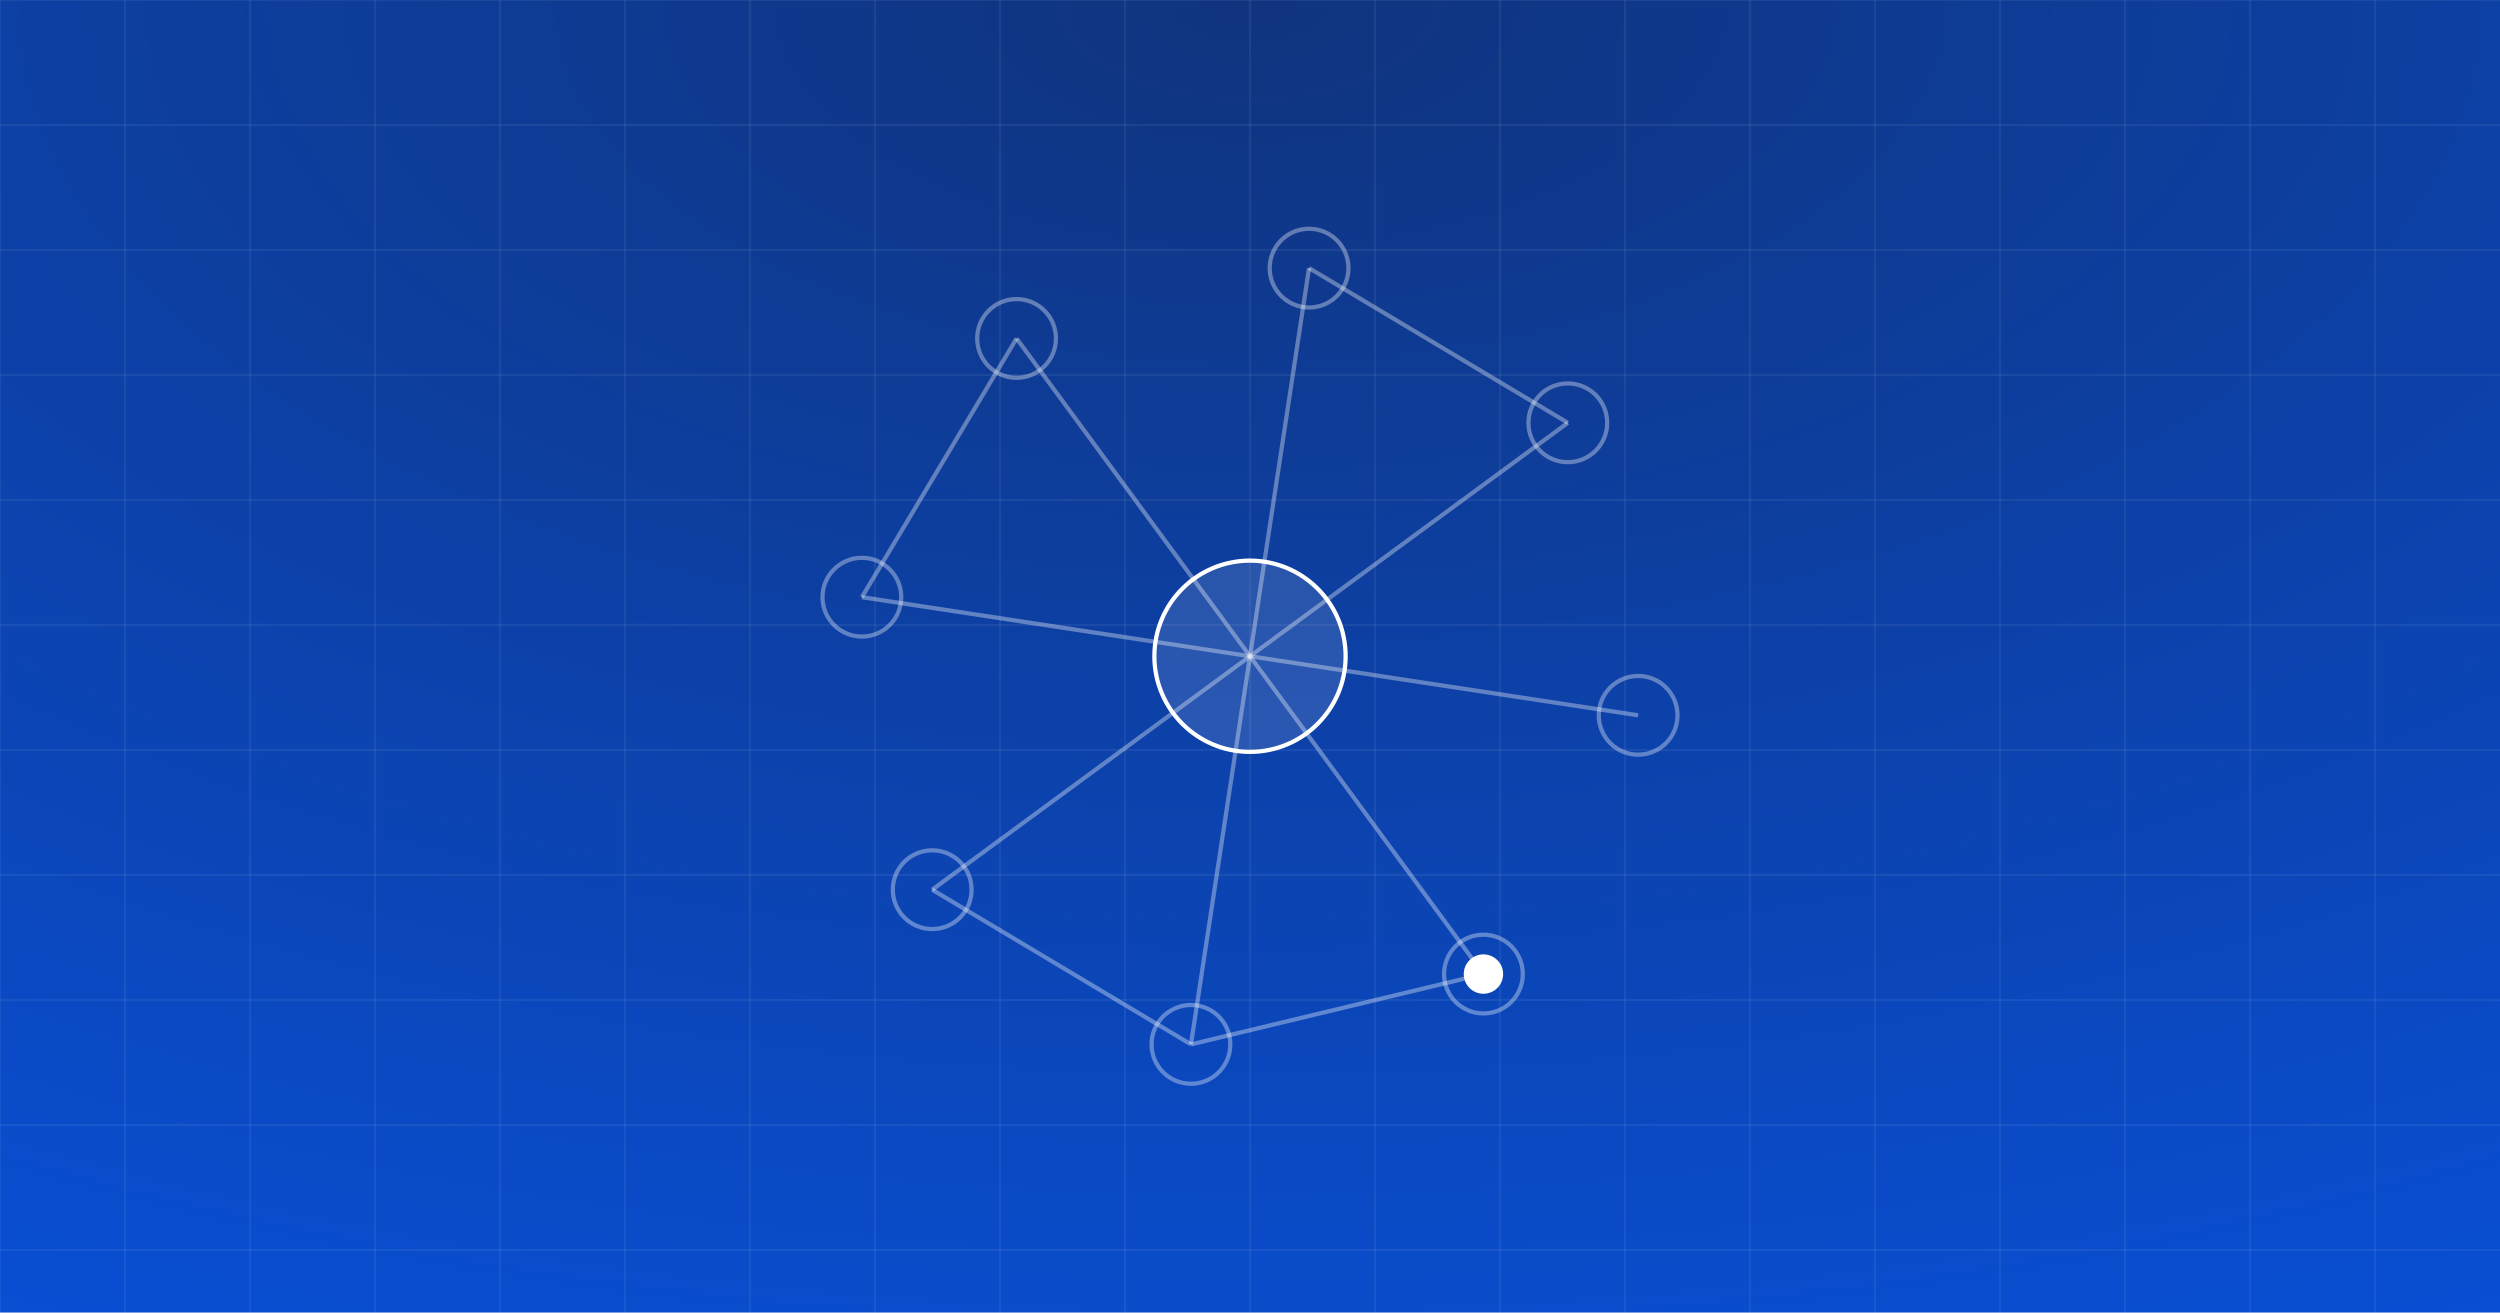
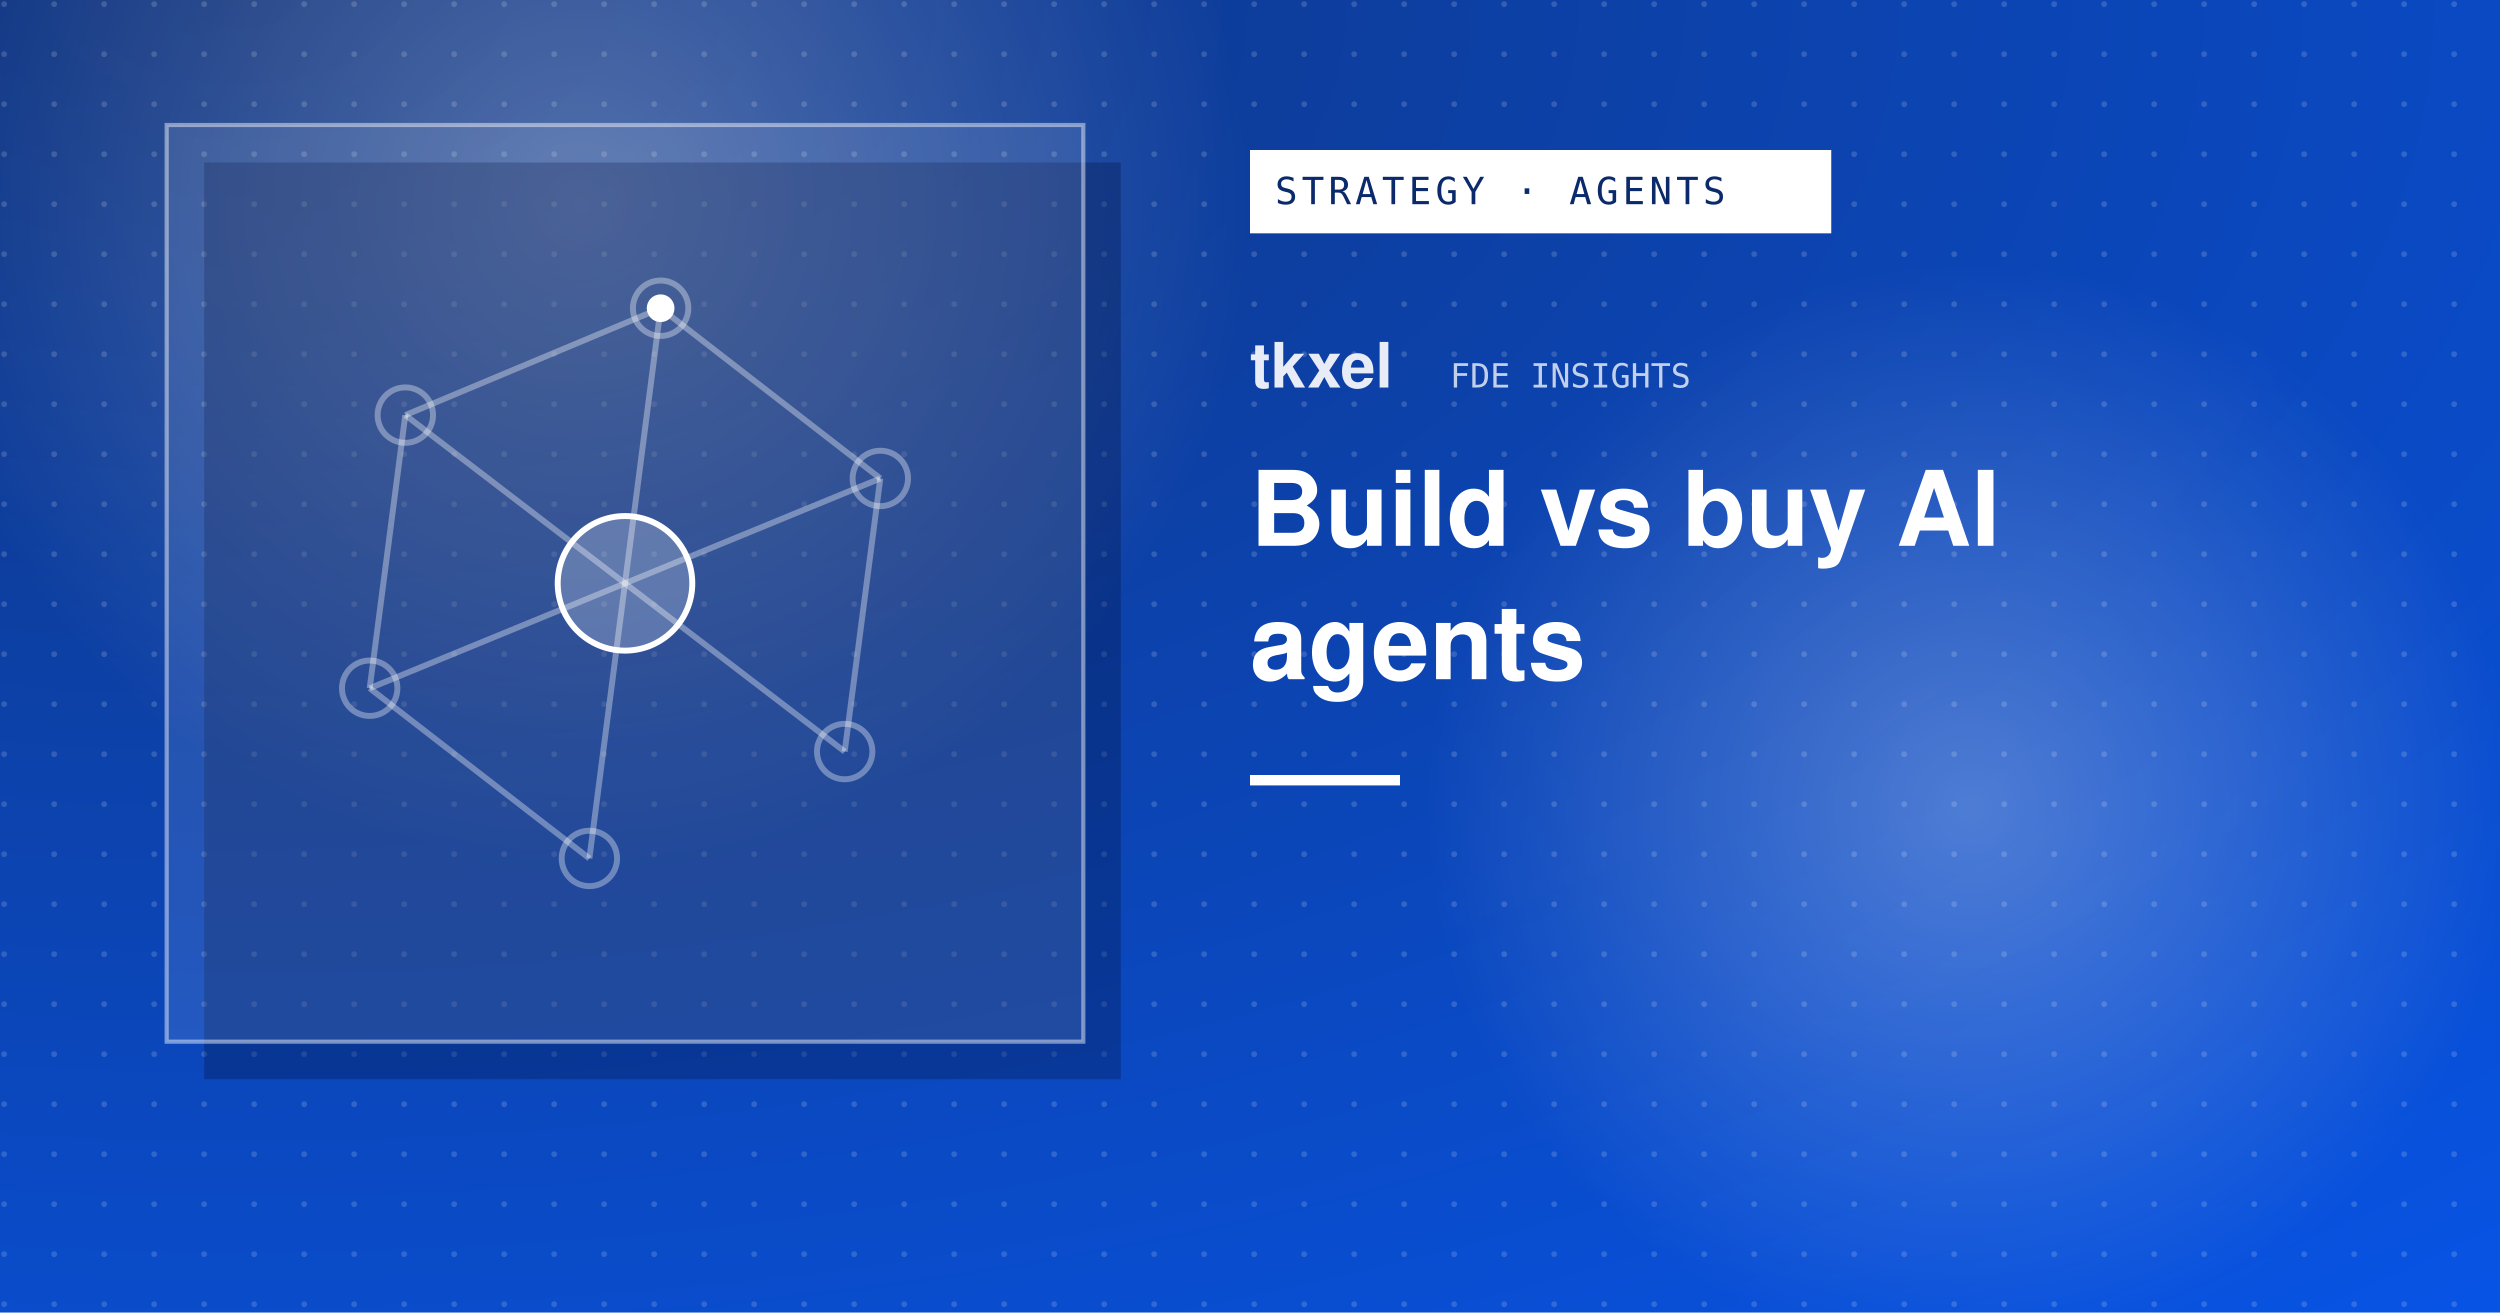
- <svg xmlns="http://www.w3.org/2000/svg" viewBox="0 0 1200 630" role="img" aria-label="Illustration">
+ <svg xmlns="http://www.w3.org/2000/svg" viewBox="0 0 1200 630" role="img" aria-label="STRATEGY · AGENTS illustration">
  <defs>
-     <radialGradient id="g" cx="50%" cy="0%" r="140%">
+     <radialGradient id="bg" cx="10%" cy="0%" r="140%">
      <stop offset="0" stop-color="#10347E" />
      <stop offset="1" stop-color="#0755E9" />
    </radialGradient>
+     <radialGradient id="glow">
+       <stop offset="0" stop-color="#fff" stop-opacity=".28" />
+       <stop offset="1" stop-color="#fff" stop-opacity="0" />
+     </radialGradient>
+     <pattern id="dots" width="24" height="24" patternUnits="userSpaceOnUse">
+       <circle cx="2" cy="2" r="1.4" fill="rgba(255,255,255,.16)" />
+     </pattern>
+     <style>.m * { stroke-width: 3px; } .m [fill="rgba(255,255,255,.12)"] { fill: rgba(255,255,255,.22); }</style>
  </defs>
-   <rect width="1200" height="630" fill="url(#g)" />
-   <g stroke="rgba(255,255,255,.06)" stroke-width="1">
-     <line x1="0" y1="0" x2="0" y2="630" />
-     <line x1="60" y1="0" x2="60" y2="630" />
-     <line x1="120" y1="0" x2="120" y2="630" />
-     <line x1="180" y1="0" x2="180" y2="630" />
-     <line x1="240" y1="0" x2="240" y2="630" />
-     <line x1="300" y1="0" x2="300" y2="630" />
-     <line x1="360" y1="0" x2="360" y2="630" />
-     <line x1="420" y1="0" x2="420" y2="630" />
-     <line x1="480" y1="0" x2="480" y2="630" />
-     <line x1="540" y1="0" x2="540" y2="630" />
-     <line x1="600" y1="0" x2="600" y2="630" />
-     <line x1="660" y1="0" x2="660" y2="630" />
-     <line x1="720" y1="0" x2="720" y2="630" />
-     <line x1="780" y1="0" x2="780" y2="630" />
-     <line x1="840" y1="0" x2="840" y2="630" />
-     <line x1="900" y1="0" x2="900" y2="630" />
-     <line x1="960" y1="0" x2="960" y2="630" />
-     <line x1="1020" y1="0" x2="1020" y2="630" />
-     <line x1="1080" y1="0" x2="1080" y2="630" />
-     <line x1="1140" y1="0" x2="1140" y2="630" />
-     <line x1="0" y1="0" x2="1200" y2="0" />
-     <line x1="0" y1="60" x2="1200" y2="60" />
-     <line x1="0" y1="120" x2="1200" y2="120" />
-     <line x1="0" y1="180" x2="1200" y2="180" />
-     <line x1="0" y1="240" x2="1200" y2="240" />
-     <line x1="0" y1="300" x2="1200" y2="300" />
-     <line x1="0" y1="360" x2="1200" y2="360" />
-     <line x1="0" y1="420" x2="1200" y2="420" />
-     <line x1="0" y1="480" x2="1200" y2="480" />
-     <line x1="0" y1="540" x2="1200" y2="540" />
-     <line x1="0" y1="600" x2="1200" y2="600" />
-   </g>
-   <g transform="translate(330 45) scale(1.35)">
+   <rect width="1200" height="630" fill="url(#bg)" />
+   <circle cx="279" cy="99" r="320" fill="url(#glow)" />
+   <circle cx="946" cy="388" r="260" fill="url(#glow)" />
+   <rect width="1200" height="630" fill="url(#dots)" />
+   <rect x="98" y="78" width="440" height="440" fill="rgba(4,24,77,.35)" />
+   <rect x="80" y="60" width="440" height="440" fill="rgba(255,255,255,.10)" stroke="rgba(255,255,255,.45)" stroke-width="2" />
+   <g class="m" transform="translate(110 90) scale(0.95)">
    <g fill="none" stroke="rgba(255,255,255,.35)" stroke-width="1.5">
-       <line x1="200" y1="200" x2="87" y2="283" />
-       <line x1="200" y1="200" x2="62" y2="179" />
-       <line x1="200" y1="200" x2="117" y2="87" />
-       <line x1="200" y1="200" x2="221" y2="62" />
-       <line x1="200" y1="200" x2="313" y2="117" />
-       <line x1="200" y1="200" x2="338" y2="221" />
-       <line x1="200" y1="200" x2="283" y2="313" />
-       <line x1="200" y1="200" x2="179" y2="338" />
-       <line x1="62" y1="179" x2="117" y2="87" />
-       <line x1="221" y1="62" x2="313" y2="117" />
-       <line x1="283" y1="313" x2="179" y2="338" />
-       <line x1="179" y1="338" x2="87" y2="283" />
-       <circle cx="87" cy="283" r="14" />
-       <circle cx="62" cy="179" r="14" />
-       <circle cx="117" cy="87" r="14" />
-       <circle cx="221" cy="62" r="14" />
-       <circle cx="313" cy="117" r="14" />
-       <circle cx="338" cy="221" r="14" />
-       <circle cx="283" cy="313" r="14" />
-       <circle cx="179" cy="338" r="14" />
+       <line x1="200" y1="200" x2="311" y2="285" />
+       <line x1="200" y1="200" x2="182" y2="339" />
+       <line x1="200" y1="200" x2="71" y2="253" />
+       <line x1="200" y1="200" x2="89" y2="115" />
+       <line x1="200" y1="200" x2="218" y2="61" />
+       <line x1="200" y1="200" x2="329" y2="147" />
+       <line x1="182" y1="339" x2="71" y2="253" />
+       <line x1="71" y1="253" x2="89" y2="115" />
+       <line x1="89" y1="115" x2="218" y2="61" />
+       <line x1="218" y1="61" x2="329" y2="147" />
+       <line x1="329" y1="147" x2="311" y2="285" />
+       <circle cx="311" cy="285" r="14" />
+       <circle cx="182" cy="339" r="14" />
+       <circle cx="71" cy="253" r="14" />
+       <circle cx="89" cy="115" r="14" />
+       <circle cx="218" cy="61" r="14" />
+       <circle cx="329" cy="147" r="14" />
    </g>
    <circle cx="200" cy="200" r="34" fill="rgba(255,255,255,.12)" stroke="#fff" stroke-width="1.5" />
-     <circle cx="283" cy="313" r="7" fill="#fff" />
+     <circle cx="218" cy="61" r="7" fill="#fff" />
  </g>
+   <text x="600" y="262" font-family="Plus Jakarta Sans, Helvetica, Arial, sans-serif" font-size="50" font-weight="800" fill="#fff">Build vs buy AI</text>
+   <text x="600" y="326" font-family="Plus Jakarta Sans, Helvetica, Arial, sans-serif" font-size="50" font-weight="800" fill="#fff">agents</text>
+   <rect x="600" y="372" width="72" height="5" fill="#fff" />
+   <rect x="600" y="72" width="279" height="40" fill="#fff" />
+   <text x="612" y="98" font-family="IBM Plex Mono, Menlo, Consolas, monospace" font-size="18" letter-spacing="2" fill="#0B2A6B">STRATEGY · AGENTS</text>
+   <text x="600" y="186" font-family="Plus Jakarta Sans, Helvetica, Arial, sans-serif" font-size="30" font-weight="700" fill="rgba(255,255,255,.9)">tkxel</text>
+   <text x="696" y="186" font-family="IBM Plex Mono, Menlo, monospace" font-size="16" fill="rgba(255,255,255,.75)">FDE INSIGHTS</text>
</svg>
